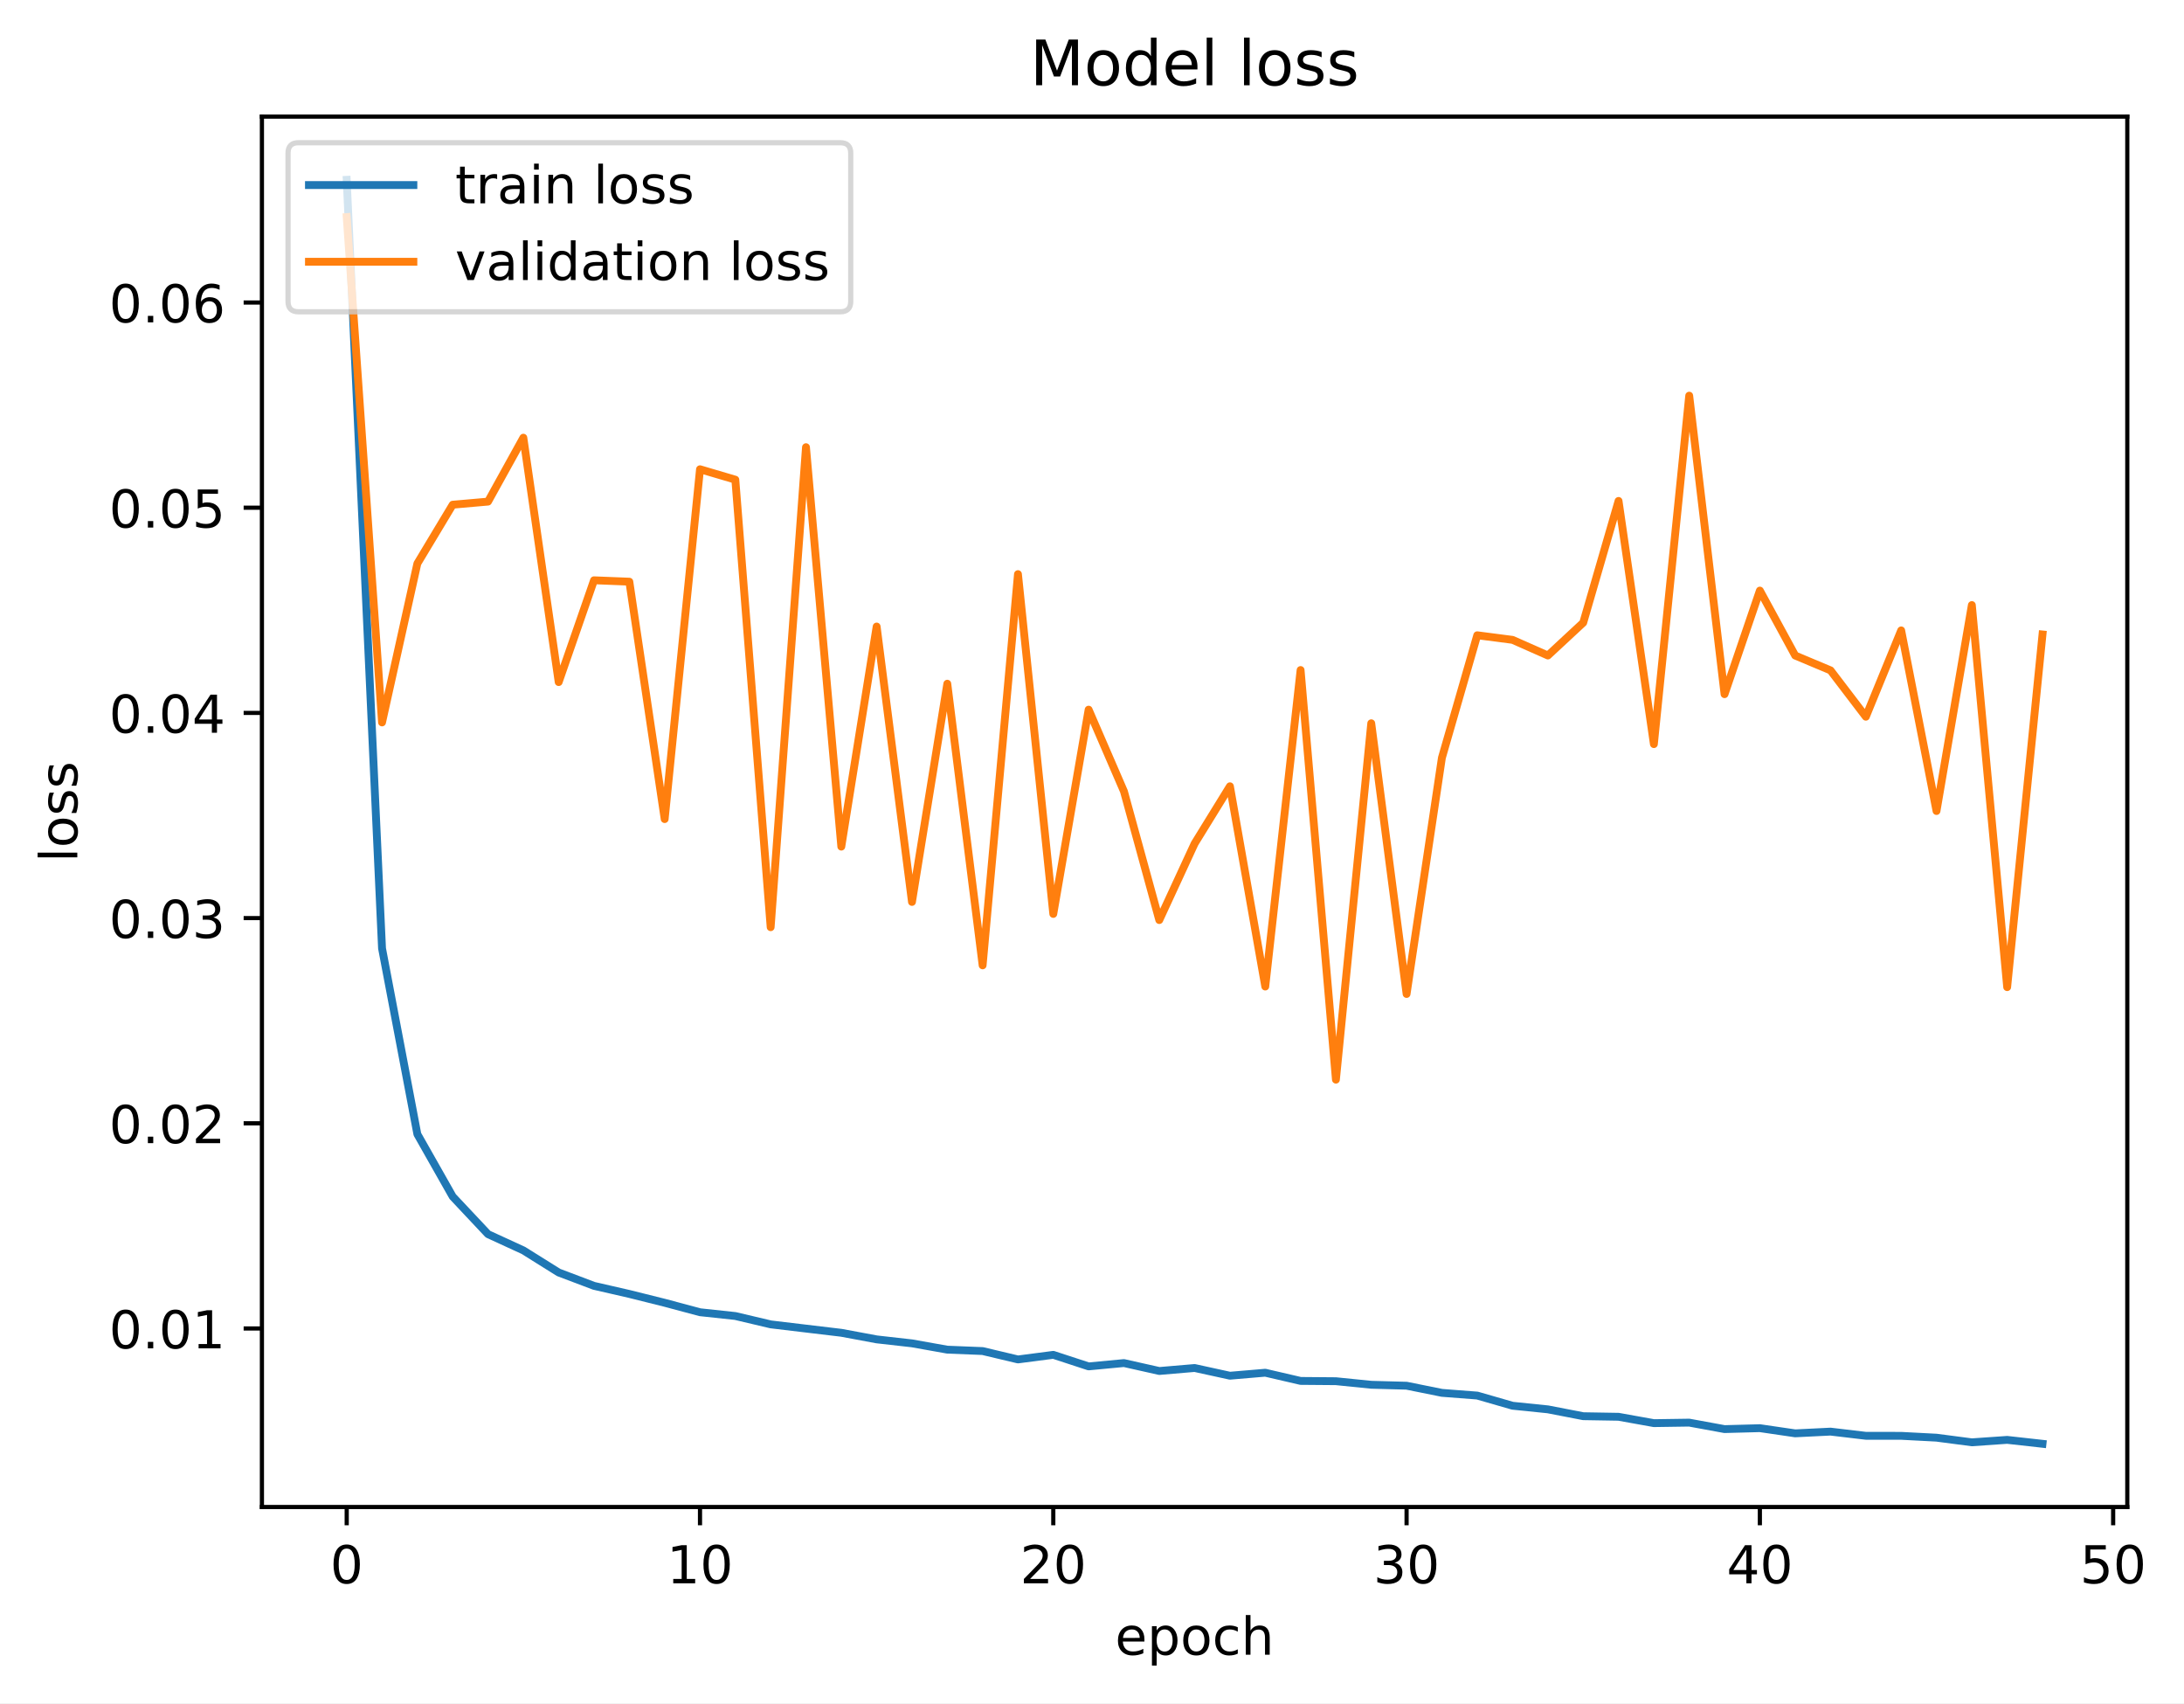
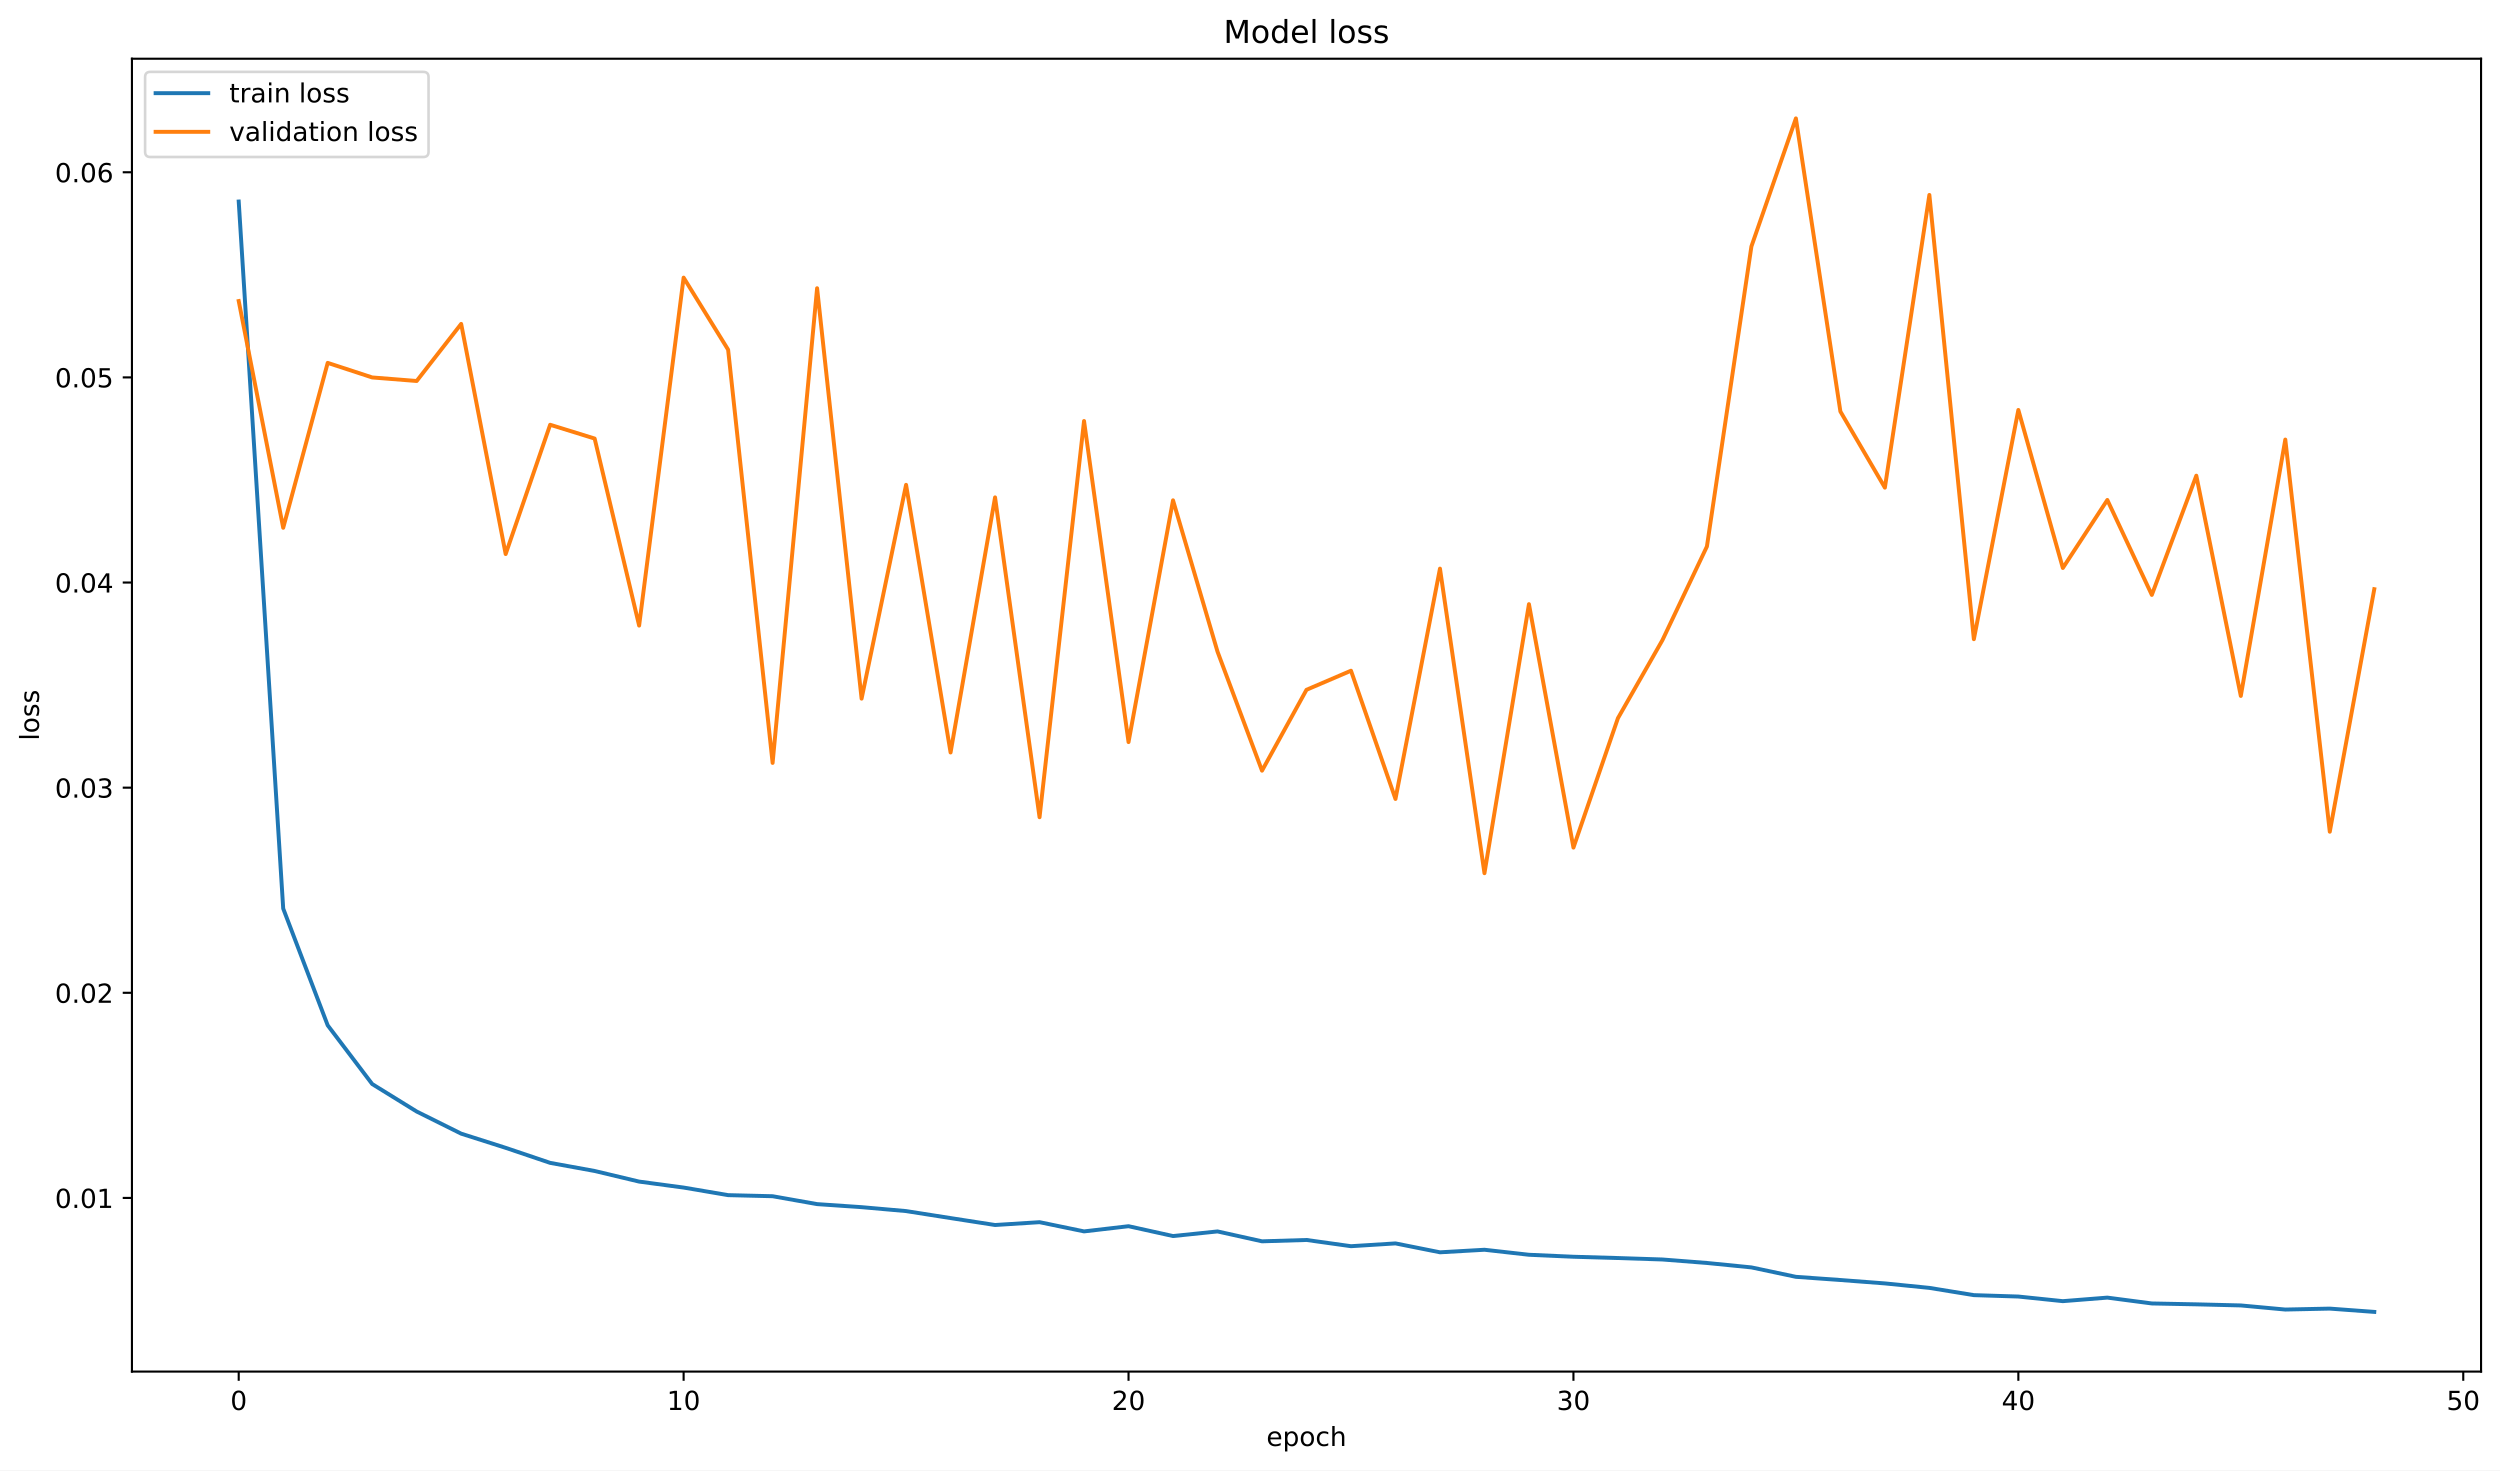
- <svg xmlns="http://www.w3.org/2000/svg" xmlns:xlink="http://www.w3.org/1999/xlink" width="418.121pt" height="325.986pt" viewBox="0 0 418.121 325.986" version="1.1">
+ <svg xmlns="http://www.w3.org/2000/svg" xmlns:xlink="http://www.w3.org/1999/xlink" width="950.144pt" height="558.834pt" viewBox="0 0 950.144 558.834" version="1.1">
  <defs>
    <style type="text/css">*{stroke-linejoin: round; stroke-linecap: butt}</style>
  </defs>
  <g id="figure_1">
    <g id="patch_1">
-       <path d="M 0 325.986  L 418.121 325.986  L 418.121 0  L 0 0  z " style="fill: #ffffff" />
+       <path d="M 0 558.834  L 950.144 558.834  L 950.144 0  L 0 0  z " style="fill: #ffffff" />
    </g>
    <g id="axes_1">
      <g id="patch_2">
-         <path d="M 50.144 288.43  L 407.264 288.43  L 407.264 22.318  L 50.144 22.318  z " style="fill: #ffffff" />
+         <path d="M 50.144 521.278  L 942.944 521.278  L 942.944 22.318  L 50.144 22.318  z " style="fill: #ffffff" />
      </g>
      <g id="matplotlib.axis_1">
        <g id="xtick_1">
          <g id="line2d_1">
            <defs>
-               <path id="mce604f9a13" d="M 0 0  L 0 3.5  " style="stroke: #000000; stroke-width: 0.8" />
-             </defs>
-             <g>
-               <use xlink:href="#mce604f9a13" x="66.376" y="288.43" style="stroke: #000000; stroke-width: 0.8" />
+               <path id="m1350309923" d="M 0 0  L 0 3.5  " style="stroke: #000000; stroke-width: 0.8" />
+             </defs>
+             <g>
+               <use xlink:href="#m1350309923" x="90.726" y="521.278" style="stroke: #000000; stroke-width: 0.8" />
            </g>
          </g>
          <g id="text_1">
-             <g transform="translate(63.19523 303.0286) scale(0.1 -0.1)">
+             <g transform="translate(87.54432 535.8766) scale(0.1 -0.1)">
              <defs>
                <path id="DejaVuSans-30" d="M 2034 4250  Q 1547 4250 1301 3770  Q 1056 3291 1056 2328  Q 1056 1369 1301 889  Q 1547 409 2034 409  Q 2525 409 2770 889  Q 3016 1369 3016 2328  Q 3016 3291 2770 3770  Q 2525 4250 2034 4250  z M 2034 4750  Q 2819 4750 3233 4129  Q 3647 3509 3647 2328  Q 3647 1150 3233 529  Q 2819 -91 2034 -91  Q 1250 -91 836 529  Q 422 1150 422 2328  Q 422 3509 836 4129  Q 1250 4750 2034 4750  z " transform="scale(0.015625)" />
              </defs>
              <use xlink:href="#DejaVuSans-30" />
            </g>
          </g>
        </g>
        <g id="xtick_2">
          <g id="line2d_2">
            <g>
-               <use xlink:href="#mce604f9a13" x="134.013" y="288.43" style="stroke: #000000; stroke-width: 0.8" />
+               <use xlink:href="#m1350309923" x="259.816" y="521.278" style="stroke: #000000; stroke-width: 0.8" />
            </g>
          </g>
          <g id="text_2">
-             <g transform="translate(127.6503 303.0286) scale(0.1 -0.1)">
+             <g transform="translate(253.454 535.8766) scale(0.1 -0.1)">
              <defs>
                <path id="DejaVuSans-31" d="M 794 531  L 1825 531  L 1825 4091  L 703 3866  L 703 4441  L 1819 4666  L 2450 4666  L 2450 531  L 3481 531  L 3481 0  L 794 0  L 794 531  z " transform="scale(0.015625)" />
              </defs>
              <use xlink:href="#DejaVuSans-31" />
              <use xlink:href="#DejaVuSans-30" x="63.623" />
            </g>
          </g>
        </g>
        <g id="xtick_3">
          <g id="line2d_3">
            <g>
-               <use xlink:href="#mce604f9a13" x="201.649" y="288.43" style="stroke: #000000; stroke-width: 0.8" />
+               <use xlink:href="#m1350309923" x="428.907" y="521.278" style="stroke: #000000; stroke-width: 0.8" />
            </g>
          </g>
          <g id="text_3">
-             <g transform="translate(195.2867 303.0286) scale(0.1 -0.1)">
+             <g transform="translate(422.5449 535.8766) scale(0.1 -0.1)">
              <defs>
                <path id="DejaVuSans-32" d="M 1228 531  L 3431 531  L 3431 0  L 469 0  L 469 531  Q 828 903 1448 1529  Q 2069 2156 2228 2338  Q 2531 2678 2651 2914  Q 2772 3150 2772 3378  Q 2772 3750 2511 3984  Q 2250 4219 1831 4219  Q 1534 4219 1204 4116  Q 875 4013 500 3803  L 500 4441  Q 881 4594 1212 4672  Q 1544 4750 1819 4750  Q 2544 4750 2975 4387  Q 3406 4025 3406 3419  Q 3406 3131 3298 2873  Q 3191 2616 2906 2266  Q 2828 2175 2409 1742  Q 1991 1309 1228 531  z " transform="scale(0.015625)" />
              </defs>
              <use xlink:href="#DejaVuSans-32" />
              <use xlink:href="#DejaVuSans-30" x="63.623" />
            </g>
          </g>
        </g>
        <g id="xtick_4">
          <g id="line2d_4">
            <g>
-               <use xlink:href="#mce604f9a13" x="269.286" y="288.43" style="stroke: #000000; stroke-width: 0.8" />
+               <use xlink:href="#m1350309923" x="597.998" y="521.278" style="stroke: #000000; stroke-width: 0.8" />
            </g>
          </g>
          <g id="text_4">
-             <g transform="translate(262.9231 303.0286) scale(0.1 -0.1)">
+             <g transform="translate(591.6358 535.8766) scale(0.1 -0.1)">
              <defs>
                <path id="DejaVuSans-33" d="M 2597 2516  Q 3050 2419 3304 2112  Q 3559 1806 3559 1356  Q 3559 666 3084 287  Q 2609 -91 1734 -91  Q 1441 -91 1130 -33  Q 819 25 488 141  L 488 750  Q 750 597 1062 519  Q 1375 441 1716 441  Q 2309 441 2620 675  Q 2931 909 2931 1356  Q 2931 1769 2642 2001  Q 2353 2234 1838 2234  L 1294 2234  L 1294 2753  L 1863 2753  Q 2328 2753 2575 2939  Q 2822 3125 2822 3475  Q 2822 3834 2567 4026  Q 2313 4219 1838 4219  Q 1578 4219 1281 4162  Q 984 4106 628 3988  L 628 4550  Q 988 4650 1302 4700  Q 1616 4750 1894 4750  Q 2613 4750 3031 4423  Q 3450 4097 3450 3541  Q 3450 3153 3228 2886  Q 3006 2619 2597 2516  z " transform="scale(0.015625)" />
              </defs>
              <use xlink:href="#DejaVuSans-33" />
              <use xlink:href="#DejaVuSans-30" x="63.623" />
            </g>
          </g>
        </g>
        <g id="xtick_5">
          <g id="line2d_5">
            <g>
-               <use xlink:href="#mce604f9a13" x="336.922" y="288.43" style="stroke: #000000; stroke-width: 0.8" />
+               <use xlink:href="#m1350309923" x="767.089" y="521.278" style="stroke: #000000; stroke-width: 0.8" />
            </g>
          </g>
          <g id="text_5">
-             <g transform="translate(330.5594 303.0286) scale(0.1 -0.1)">
+             <g transform="translate(760.7267 535.8766) scale(0.1 -0.1)">
              <defs>
                <path id="DejaVuSans-34" d="M 2419 4116  L 825 1625  L 2419 1625  L 2419 4116  z M 2253 4666  L 3047 4666  L 3047 1625  L 3713 1625  L 3713 1100  L 3047 1100  L 3047 0  L 2419 0  L 2419 1100  L 313 1100  L 313 1709  L 2253 4666  z " transform="scale(0.015625)" />
              </defs>
              <use xlink:href="#DejaVuSans-34" />
              <use xlink:href="#DejaVuSans-30" x="63.623" />
            </g>
          </g>
        </g>
        <g id="xtick_6">
          <g id="line2d_6">
            <g>
-               <use xlink:href="#mce604f9a13" x="404.558" y="288.43" style="stroke: #000000; stroke-width: 0.8" />
+               <use xlink:href="#m1350309923" x="936.18" y="521.278" style="stroke: #000000; stroke-width: 0.8" />
            </g>
          </g>
          <g id="text_6">
-             <g transform="translate(398.1958 303.0286) scale(0.1 -0.1)">
+             <g transform="translate(929.8176 535.8766) scale(0.1 -0.1)">
              <defs>
                <path id="DejaVuSans-35" d="M 691 4666  L 3169 4666  L 3169 4134  L 1269 4134  L 1269 2991  Q 1406 3038 1543 3061  Q 1681 3084 1819 3084  Q 2600 3084 3056 2656  Q 3513 2228 3513 1497  Q 3513 744 3044 326  Q 2575 -91 1722 -91  Q 1428 -91 1123 -41  Q 819 9 494 109  L 494 744  Q 775 591 1075 516  Q 1375 441 1709 441  Q 2250 441 2565 725  Q 2881 1009 2881 1497  Q 2881 1984 2565 2268  Q 2250 2553 1709 2553  Q 1456 2553 1204 2497  Q 953 2441 691 2322  L 691 4666  z " transform="scale(0.015625)" />
              </defs>
              <use xlink:href="#DejaVuSans-35" />
              <use xlink:href="#DejaVuSans-30" x="63.623" />
            </g>
          </g>
        </g>
        <g id="text_7">
-           <g transform="translate(213.4756 316.7067) scale(0.1 -0.1)">
+           <g transform="translate(481.3156 549.5547) scale(0.1 -0.1)">
            <defs>
              <path id="DejaVuSans-65" d="M 3597 1894  L 3597 1613  L 953 1613  Q 991 1019 1311 708  Q 1631 397 2203 397  Q 2534 397 2845 478  Q 3156 559 3463 722  L 3463 178  Q 3153 47 2828 -22  Q 2503 -91 2169 -91  Q 1331 -91 842 396  Q 353 884 353 1716  Q 353 2575 817 3079  Q 1281 3584 2069 3584  Q 2775 3584 3186 3129  Q 3597 2675 3597 1894  z M 3022 2063  Q 3016 2534 2758 2815  Q 2500 3097 2075 3097  Q 1594 3097 1305 2825  Q 1016 2553 972 2059  L 3022 2063  z " transform="scale(0.015625)" />
              <path id="DejaVuSans-70" d="M 1159 525  L 1159 -1331  L 581 -1331  L 581 3500  L 1159 3500  L 1159 2969  Q 1341 3281 1617 3432  Q 1894 3584 2278 3584  Q 2916 3584 3314 3078  Q 3713 2572 3713 1747  Q 3713 922 3314 415  Q 2916 -91 2278 -91  Q 1894 -91 1617 61  Q 1341 213 1159 525  z M 3116 1747  Q 3116 2381 2855 2742  Q 2594 3103 2138 3103  Q 1681 3103 1420 2742  Q 1159 2381 1159 1747  Q 1159 1113 1420 752  Q 1681 391 2138 391  Q 2594 391 2855 752  Q 3116 1113 3116 1747  z " transform="scale(0.015625)" />
              <path id="DejaVuSans-6f" d="M 1959 3097  Q 1497 3097 1228 2736  Q 959 2375 959 1747  Q 959 1119 1226 758  Q 1494 397 1959 397  Q 2419 397 2687 759  Q 2956 1122 2956 1747  Q 2956 2369 2687 2733  Q 2419 3097 1959 3097  z M 1959 3584  Q 2709 3584 3137 3096  Q 3566 2609 3566 1747  Q 3566 888 3137 398  Q 2709 -91 1959 -91  Q 1206 -91 779 398  Q 353 888 353 1747  Q 353 2609 779 3096  Q 1206 3584 1959 3584  z " transform="scale(0.015625)" />
              <path id="DejaVuSans-63" d="M 3122 3366  L 3122 2828  Q 2878 2963 2633 3030  Q 2388 3097 2138 3097  Q 1578 3097 1268 2742  Q 959 2388 959 1747  Q 959 1106 1268 751  Q 1578 397 2138 397  Q 2388 397 2633 464  Q 2878 531 3122 666  L 3122 134  Q 2881 22 2623 -34  Q 2366 -91 2075 -91  Q 1284 -91 818 406  Q 353 903 353 1747  Q 353 2603 823 3093  Q 1294 3584 2113 3584  Q 2378 3584 2631 3529  Q 2884 3475 3122 3366  z " transform="scale(0.015625)" />
              <path id="DejaVuSans-68" d="M 3513 2113  L 3513 0  L 2938 0  L 2938 2094  Q 2938 2591 2744 2837  Q 2550 3084 2163 3084  Q 1697 3084 1428 2787  Q 1159 2491 1159 1978  L 1159 0  L 581 0  L 581 4863  L 1159 4863  L 1159 2956  Q 1366 3272 1645 3428  Q 1925 3584 2291 3584  Q 2894 3584 3203 3211  Q 3513 2838 3513 2113  z " transform="scale(0.015625)" />
            </defs>
            <use xlink:href="#DejaVuSans-65" />
            <use xlink:href="#DejaVuSans-70" x="61.523" />
            <use xlink:href="#DejaVuSans-6f" x="125" />
            <use xlink:href="#DejaVuSans-63" x="186.182" />
            <use xlink:href="#DejaVuSans-68" x="241.162" />
          </g>
        </g>
      </g>
      <g id="matplotlib.axis_2">
        <g id="ytick_1">
          <g id="line2d_7">
            <defs>
-               <path id="md0dd5db6f7" d="M 0 0  L -3.5 0  " style="stroke: #000000; stroke-width: 0.8" />
-             </defs>
-             <g>
-               <use xlink:href="#md0dd5db6f7" x="50.144" y="254.265" style="stroke: #000000; stroke-width: 0.8" />
+               <path id="m9e7eb9d4c4" d="M 0 0  L -3.5 0  " style="stroke: #000000; stroke-width: 0.8" />
+             </defs>
+             <g>
+               <use xlink:href="#m9e7eb9d4c4" x="50.144" y="455.288" style="stroke: #000000; stroke-width: 0.8" />
            </g>
          </g>
          <g id="text_8">
-             <g transform="translate(20.87813 258.0638) scale(0.1 -0.1)">
+             <g transform="translate(20.87813 459.0867) scale(0.1 -0.1)">
              <defs>
                <path id="DejaVuSans-2e" d="M 684 794  L 1344 794  L 1344 0  L 684 0  L 684 794  z " transform="scale(0.015625)" />
              </defs>
              <use xlink:href="#DejaVuSans-30" />
              <use xlink:href="#DejaVuSans-2e" x="63.623" />
              <use xlink:href="#DejaVuSans-30" x="95.41" />
              <use xlink:href="#DejaVuSans-31" x="159.033" />
            </g>
          </g>
        </g>
        <g id="ytick_2">
          <g id="line2d_8">
            <g>
-               <use xlink:href="#md0dd5db6f7" x="50.144" y="214.991" style="stroke: #000000; stroke-width: 0.8" />
+               <use xlink:href="#m9e7eb9d4c4" x="50.144" y="377.324" style="stroke: #000000; stroke-width: 0.8" />
            </g>
          </g>
          <g id="text_9">
-             <g transform="translate(20.87813 218.7905) scale(0.1 -0.1)">
+             <g transform="translate(20.87813 381.1228) scale(0.1 -0.1)">
              <use xlink:href="#DejaVuSans-30" />
              <use xlink:href="#DejaVuSans-2e" x="63.623" />
              <use xlink:href="#DejaVuSans-30" x="95.41" />
              <use xlink:href="#DejaVuSans-32" x="159.033" />
            </g>
          </g>
        </g>
        <g id="ytick_3">
          <g id="line2d_9">
            <g>
-               <use xlink:href="#md0dd5db6f7" x="50.144" y="175.718" style="stroke: #000000; stroke-width: 0.8" />
+               <use xlink:href="#m9e7eb9d4c4" x="50.144" y="299.36" style="stroke: #000000; stroke-width: 0.8" />
            </g>
          </g>
          <g id="text_10">
-             <g transform="translate(20.87813 179.5171) scale(0.1 -0.1)">
+             <g transform="translate(20.87813 303.1589) scale(0.1 -0.1)">
              <use xlink:href="#DejaVuSans-30" />
              <use xlink:href="#DejaVuSans-2e" x="63.623" />
              <use xlink:href="#DejaVuSans-30" x="95.41" />
              <use xlink:href="#DejaVuSans-33" x="159.033" />
            </g>
          </g>
        </g>
        <g id="ytick_4">
          <g id="line2d_10">
            <g>
-               <use xlink:href="#md0dd5db6f7" x="50.144" y="136.445" style="stroke: #000000; stroke-width: 0.8" />
+               <use xlink:href="#m9e7eb9d4c4" x="50.144" y="221.396" style="stroke: #000000; stroke-width: 0.8" />
            </g>
          </g>
          <g id="text_11">
-             <g transform="translate(20.87813 140.2438) scale(0.1 -0.1)">
+             <g transform="translate(20.87813 225.1949) scale(0.1 -0.1)">
              <use xlink:href="#DejaVuSans-30" />
              <use xlink:href="#DejaVuSans-2e" x="63.623" />
              <use xlink:href="#DejaVuSans-30" x="95.41" />
              <use xlink:href="#DejaVuSans-34" x="159.033" />
            </g>
          </g>
        </g>
        <g id="ytick_5">
          <g id="line2d_11">
            <g>
-               <use xlink:href="#md0dd5db6f7" x="50.144" y="97.171" style="stroke: #000000; stroke-width: 0.8" />
+               <use xlink:href="#m9e7eb9d4c4" x="50.144" y="143.432" style="stroke: #000000; stroke-width: 0.8" />
            </g>
          </g>
          <g id="text_12">
-             <g transform="translate(20.87813 100.9704) scale(0.1 -0.1)">
+             <g transform="translate(20.87813 147.231) scale(0.1 -0.1)">
              <use xlink:href="#DejaVuSans-30" />
              <use xlink:href="#DejaVuSans-2e" x="63.623" />
              <use xlink:href="#DejaVuSans-30" x="95.41" />
              <use xlink:href="#DejaVuSans-35" x="159.033" />
            </g>
          </g>
        </g>
        <g id="ytick_6">
          <g id="line2d_12">
            <g>
-               <use xlink:href="#md0dd5db6f7" x="50.144" y="57.898" style="stroke: #000000; stroke-width: 0.8" />
+               <use xlink:href="#m9e7eb9d4c4" x="50.144" y="65.468" style="stroke: #000000; stroke-width: 0.8" />
            </g>
          </g>
          <g id="text_13">
-             <g transform="translate(20.87813 61.69711) scale(0.1 -0.1)">
+             <g transform="translate(20.87813 69.26705) scale(0.1 -0.1)">
              <defs>
                <path id="DejaVuSans-36" d="M 2113 2584  Q 1688 2584 1439 2293  Q 1191 2003 1191 1497  Q 1191 994 1439 701  Q 1688 409 2113 409  Q 2538 409 2786 701  Q 3034 994 3034 1497  Q 3034 2003 2786 2293  Q 2538 2584 2113 2584  z M 3366 4563  L 3366 3988  Q 3128 4100 2886 4159  Q 2644 4219 2406 4219  Q 1781 4219 1451 3797  Q 1122 3375 1075 2522  Q 1259 2794 1537 2939  Q 1816 3084 2150 3084  Q 2853 3084 3261 2657  Q 3669 2231 3669 1497  Q 3669 778 3244 343  Q 2819 -91 2113 -91  Q 1303 -91 875 529  Q 447 1150 447 2328  Q 447 3434 972 4092  Q 1497 4750 2381 4750  Q 2619 4750 2861 4703  Q 3103 4656 3366 4563  z " transform="scale(0.015625)" />
              </defs>
              <use xlink:href="#DejaVuSans-30" />
              <use xlink:href="#DejaVuSans-2e" x="63.623" />
              <use xlink:href="#DejaVuSans-30" x="95.41" />
              <use xlink:href="#DejaVuSans-36" x="159.033" />
            </g>
          </g>
        </g>
        <g id="text_14">
-           <g transform="translate(14.79844 165.0319) rotate(-90) scale(0.1 -0.1)">
+           <g transform="translate(14.79844 281.4559) rotate(-90) scale(0.1 -0.1)">
            <defs>
              <path id="DejaVuSans-6c" d="M 603 4863  L 1178 4863  L 1178 0  L 603 0  L 603 4863  z " transform="scale(0.015625)" />
              <path id="DejaVuSans-73" d="M 2834 3397  L 2834 2853  Q 2591 2978 2328 3040  Q 2066 3103 1784 3103  Q 1356 3103 1142 2972  Q 928 2841 928 2578  Q 928 2378 1081 2264  Q 1234 2150 1697 2047  L 1894 2003  Q 2506 1872 2764 1633  Q 3022 1394 3022 966  Q 3022 478 2636 193  Q 2250 -91 1575 -91  Q 1294 -91 989 -36  Q 684 19 347 128  L 347 722  Q 666 556 975 473  Q 1284 391 1588 391  Q 1994 391 2212 530  Q 2431 669 2431 922  Q 2431 1156 2273 1281  Q 2116 1406 1581 1522  L 1381 1569  Q 847 1681 609 1914  Q 372 2147 372 2553  Q 372 3047 722 3315  Q 1072 3584 1716 3584  Q 2034 3584 2315 3537  Q 2597 3491 2834 3397  z " transform="scale(0.015625)" />
            </defs>
            <use xlink:href="#DejaVuSans-6c" />
            <use xlink:href="#DejaVuSans-6f" x="27.783" />
            <use xlink:href="#DejaVuSans-73" x="88.965" />
            <use xlink:href="#DejaVuSans-73" x="141.064" />
          </g>
        </g>
      </g>
      <g id="line2d_13">
-         <path d="M 66.376 34.414  L 73.14 181.511  L 79.904 217.077  L 86.667 229.013  L 93.431 236.211  L 100.195 239.318  L 106.958 243.548  L 113.722 246.105  L 120.486 247.656  L 127.249 249.343  L 134.013 251.153  L 140.776 251.877  L 147.54 253.475  L 154.304 254.283  L 161.067 255.088  L 167.831 256.347  L 174.595 257.11  L 181.358 258.315  L 188.122 258.583  L 194.886 260.188  L 201.649 259.306  L 208.413 261.519  L 215.176 260.881  L 221.94 262.4  L 228.704 261.825  L 235.467 263.304  L 242.231 262.729  L 248.995 264.299  L 255.758 264.354  L 262.522 265.036  L 269.286 265.217  L 276.049 266.583  L 282.813 267.102  L 289.576 269.05  L 296.34 269.74  L 303.104 271.051  L 309.867 271.163  L 316.631 272.38  L 323.395 272.281  L 330.158 273.521  L 336.922 273.343  L 343.686 274.333  L 350.449 274.002  L 357.213 274.803  L 363.976 274.81  L 370.74 275.163  L 377.504 276.049  L 384.267 275.582  L 391.031 276.334  " clip-path="url(#pf207b8ffda)" style="fill: none; stroke: #1f77b4; stroke-width: 1.5; stroke-linecap: square" />
+         <path d="M 90.726 76.595  L 107.635 345.31  L 124.544 389.683  L 141.453 411.997  L 158.362 422.448  L 175.271 430.856  L 192.18 436.244  L 209.089 441.961  L 225.998 445.041  L 242.907 449.075  L 259.816 451.343  L 276.726 454.224  L 293.635 454.633  L 310.544 457.634  L 327.453 458.792  L 344.362 460.284  L 361.271 462.942  L 378.18 465.572  L 395.089 464.5  L 411.998 468.002  L 428.907 466.03  L 445.816 469.769  L 462.726 468.014  L 479.635 471.773  L 496.544 471.26  L 513.453 473.628  L 530.362 472.566  L 547.271 475.95  L 564.18 474.98  L 581.089 476.884  L 597.998 477.636  L 614.907 478.128  L 631.816 478.678  L 648.726 480.001  L 665.635 481.687  L 682.544 485.268  L 699.453 486.48  L 716.362 487.77  L 733.271 489.474  L 750.18 492.226  L 767.089 492.759  L 783.998 494.514  L 800.907 493.17  L 817.816 495.388  L 834.726 495.724  L 851.635 496.142  L 868.544 497.703  L 885.453 497.346  L 902.362 498.598  " clip-path="url(#p9638b5c335)" style="fill: none; stroke: #1f77b4; stroke-width: 1.5; stroke-linecap: square" />
      </g>
      <g id="line2d_14">
-         <path d="M 66.376 41.547  L 73.14 138.268  L 79.904 107.851  L 86.667 96.598  L 93.431 96.003  L 100.195 83.773  L 106.958 130.548  L 113.722 111.062  L 120.486 111.328  L 127.249 156.769  L 134.013 89.812  L 140.776 91.806  L 147.54 177.461  L 154.304 85.59  L 161.067 162.037  L 167.831 119.914  L 174.595 172.625  L 181.358 130.858  L 188.122 184.762  L 194.886 109.884  L 201.649 174.921  L 208.413 135.822  L 215.176 151.459  L 221.94 176.096  L 228.704 161.46  L 235.467 150.489  L 242.231 188.817  L 248.995 128.239  L 255.758 206.639  L 262.522 138.43  L 269.286 190.242  L 276.049 145.038  L 282.813 121.585  L 289.576 122.465  L 296.34 125.457  L 303.104 119.178  L 309.867 95.874  L 316.631 142.421  L 323.395 75.724  L 330.158 132.861  L 336.922 113.035  L 343.686 125.467  L 350.449 128.303  L 357.213 137.176  L 363.976 120.654  L 370.74 155.224  L 377.504 115.804  L 384.267 188.933  L 391.031 121.432  " clip-path="url(#pf207b8ffda)" style="fill: none; stroke: #ff7f0e; stroke-width: 1.5; stroke-linecap: square" />
+         <path d="M 90.726 114.416  L 107.635 200.587  L 124.544 137.913  L 141.453 143.452  L 158.362 144.799  L 175.271 123.1  L 192.18 210.573  L 209.089 161.435  L 225.998 166.676  L 242.907 237.759  L 259.816 105.515  L 276.726 132.905  L 293.635 289.95  L 310.544 109.549  L 327.453 265.524  L 344.362 184.265  L 361.271 285.988  L 378.18 189.034  L 395.089 310.591  L 411.998 160.009  L 428.907 282.034  L 445.816 190.149  L 462.726 247.663  L 479.635 292.901  L 496.544 262.161  L 513.453 254.911  L 530.362 303.648  L 547.271 216.111  L 564.18 331.863  L 581.089 229.616  L 597.998 322.137  L 614.907 272.951  L 631.816 243.295  L 648.726 207.695  L 665.635 93.668  L 682.544 44.998  L 699.453 156.388  L 716.362 185.336  L 733.271 74.089  L 750.18 242.928  L 767.089 155.812  L 783.998 215.866  L 800.907 190.019  L 817.816 226.1  L 834.726 180.789  L 851.635 264.497  L 868.544 167.061  L 885.453 316.101  L 902.362 223.92  " clip-path="url(#p9638b5c335)" style="fill: none; stroke: #ff7f0e; stroke-width: 1.5; stroke-linecap: square" />
      </g>
      <g id="patch_3">
-         <path d="M 50.144 288.43  L 50.144 22.318  " style="fill: none; stroke: #000000; stroke-width: 0.8; stroke-linejoin: miter; stroke-linecap: square" />
+         <path d="M 50.144 521.278  L 50.144 22.318  " style="fill: none; stroke: #000000; stroke-width: 0.8; stroke-linejoin: miter; stroke-linecap: square" />
      </g>
      <g id="patch_4">
-         <path d="M 407.264 288.43  L 407.264 22.318  " style="fill: none; stroke: #000000; stroke-width: 0.8; stroke-linejoin: miter; stroke-linecap: square" />
+         <path d="M 942.944 521.278  L 942.944 22.318  " style="fill: none; stroke: #000000; stroke-width: 0.8; stroke-linejoin: miter; stroke-linecap: square" />
      </g>
      <g id="patch_5">
-         <path d="M 50.144 288.43  L 407.264 288.43  " style="fill: none; stroke: #000000; stroke-width: 0.8; stroke-linejoin: miter; stroke-linecap: square" />
+         <path d="M 50.144 521.278  L 942.944 521.278  " style="fill: none; stroke: #000000; stroke-width: 0.8; stroke-linejoin: miter; stroke-linecap: square" />
      </g>
      <g id="patch_6">
-         <path d="M 50.144 22.318  L 407.264 22.318  " style="fill: none; stroke: #000000; stroke-width: 0.8; stroke-linejoin: miter; stroke-linecap: square" />
+         <path d="M 50.144 22.318  L 942.944 22.318  " style="fill: none; stroke: #000000; stroke-width: 0.8; stroke-linejoin: miter; stroke-linecap: square" />
      </g>
      <g id="text_15">
-         <g transform="translate(197.1916 16.31812) scale(0.12 -0.12)">
+         <g transform="translate(465.0316 16.31812) scale(0.12 -0.12)">
          <defs>
            <path id="DejaVuSans-4d" d="M 628 4666  L 1569 4666  L 2759 1491  L 3956 4666  L 4897 4666  L 4897 0  L 4281 0  L 4281 4097  L 3078 897  L 2444 897  L 1241 4097  L 1241 0  L 628 0  L 628 4666  z " transform="scale(0.015625)" />
            <path id="DejaVuSans-64" d="M 2906 2969  L 2906 4863  L 3481 4863  L 3481 0  L 2906 0  L 2906 525  Q 2725 213 2448 61  Q 2172 -91 1784 -91  Q 1150 -91 751 415  Q 353 922 353 1747  Q 353 2572 751 3078  Q 1150 3584 1784 3584  Q 2172 3584 2448 3432  Q 2725 3281 2906 2969  z M 947 1747  Q 947 1113 1208 752  Q 1469 391 1925 391  Q 2381 391 2643 752  Q 2906 1113 2906 1747  Q 2906 2381 2643 2742  Q 2381 3103 1925 3103  Q 1469 3103 1208 2742  Q 947 2381 947 1747  z " transform="scale(0.015625)" />
            <path id="DejaVuSans-20" transform="scale(0.015625)" />
          </defs>
          <use xlink:href="#DejaVuSans-4d" />
          <use xlink:href="#DejaVuSans-6f" x="86.279" />
          <use xlink:href="#DejaVuSans-64" x="147.461" />
          <use xlink:href="#DejaVuSans-65" x="210.938" />
          <use xlink:href="#DejaVuSans-6c" x="272.461" />
          <use xlink:href="#DejaVuSans-20" x="300.244" />
          <use xlink:href="#DejaVuSans-6c" x="332.031" />
          <use xlink:href="#DejaVuSans-6f" x="359.814" />
          <use xlink:href="#DejaVuSans-73" x="420.996" />
          <use xlink:href="#DejaVuSans-73" x="473.096" />
        </g>
      </g>
      <g id="legend_1">
        <g id="patch_7">
          <path d="M 57.144 59.674  L 160.872 59.674  Q 162.872 59.674 162.872 57.674  L 162.872 29.318  Q 162.872 27.318 160.872 27.318  L 57.144 27.318  Q 55.144 27.318 55.144 29.318  L 55.144 57.674  Q 55.144 59.674 57.144 59.674  z " style="fill: #ffffff; opacity: 0.8; stroke: #cccccc; stroke-linejoin: miter" />
        </g>
        <g id="line2d_15">
          <path d="M 59.144 35.417  L 69.144 35.417  L 79.144 35.417  " style="fill: none; stroke: #1f77b4; stroke-width: 1.5; stroke-linecap: square" />
        </g>
        <g id="text_16">
          <g transform="translate(87.14375 38.91656) scale(0.1 -0.1)">
            <defs>
              <path id="DejaVuSans-74" d="M 1172 4494  L 1172 3500  L 2356 3500  L 2356 3053  L 1172 3053  L 1172 1153  Q 1172 725 1289 603  Q 1406 481 1766 481  L 2356 481  L 2356 0  L 1766 0  Q 1100 0 847 248  Q 594 497 594 1153  L 594 3053  L 172 3053  L 172 3500  L 594 3500  L 594 4494  L 1172 4494  z " transform="scale(0.015625)" />
              <path id="DejaVuSans-72" d="M 2631 2963  Q 2534 3019 2420 3045  Q 2306 3072 2169 3072  Q 1681 3072 1420 2755  Q 1159 2438 1159 1844  L 1159 0  L 581 0  L 581 3500  L 1159 3500  L 1159 2956  Q 1341 3275 1631 3429  Q 1922 3584 2338 3584  Q 2397 3584 2469 3576  Q 2541 3569 2628 3553  L 2631 2963  z " transform="scale(0.015625)" />
              <path id="DejaVuSans-61" d="M 2194 1759  Q 1497 1759 1228 1600  Q 959 1441 959 1056  Q 959 750 1161 570  Q 1363 391 1709 391  Q 2188 391 2477 730  Q 2766 1069 2766 1631  L 2766 1759  L 2194 1759  z M 3341 1997  L 3341 0  L 2766 0  L 2766 531  Q 2569 213 2275 61  Q 1981 -91 1556 -91  Q 1019 -91 701 211  Q 384 513 384 1019  Q 384 1609 779 1909  Q 1175 2209 1959 2209  L 2766 2209  L 2766 2266  Q 2766 2663 2505 2880  Q 2244 3097 1772 3097  Q 1472 3097 1187 3025  Q 903 2953 641 2809  L 641 3341  Q 956 3463 1253 3523  Q 1550 3584 1831 3584  Q 2591 3584 2966 3190  Q 3341 2797 3341 1997  z " transform="scale(0.015625)" />
              <path id="DejaVuSans-69" d="M 603 3500  L 1178 3500  L 1178 0  L 603 0  L 603 3500  z M 603 4863  L 1178 4863  L 1178 4134  L 603 4134  L 603 4863  z " transform="scale(0.015625)" />
              <path id="DejaVuSans-6e" d="M 3513 2113  L 3513 0  L 2938 0  L 2938 2094  Q 2938 2591 2744 2837  Q 2550 3084 2163 3084  Q 1697 3084 1428 2787  Q 1159 2491 1159 1978  L 1159 0  L 581 0  L 581 3500  L 1159 3500  L 1159 2956  Q 1366 3272 1645 3428  Q 1925 3584 2291 3584  Q 2894 3584 3203 3211  Q 3513 2838 3513 2113  z " transform="scale(0.015625)" />
            </defs>
            <use xlink:href="#DejaVuSans-74" />
            <use xlink:href="#DejaVuSans-72" x="39.209" />
            <use xlink:href="#DejaVuSans-61" x="80.322" />
            <use xlink:href="#DejaVuSans-69" x="141.602" />
            <use xlink:href="#DejaVuSans-6e" x="169.385" />
            <use xlink:href="#DejaVuSans-20" x="232.764" />
            <use xlink:href="#DejaVuSans-6c" x="264.551" />
            <use xlink:href="#DejaVuSans-6f" x="292.334" />
            <use xlink:href="#DejaVuSans-73" x="353.516" />
            <use xlink:href="#DejaVuSans-73" x="405.615" />
          </g>
        </g>
        <g id="line2d_16">
          <path d="M 59.144 50.095  L 69.144 50.095  L 79.144 50.095  " style="fill: none; stroke: #ff7f0e; stroke-width: 1.5; stroke-linecap: square" />
        </g>
        <g id="text_17">
          <g transform="translate(87.14375 53.59469) scale(0.1 -0.1)">
            <defs>
              <path id="DejaVuSans-76" d="M 191 3500  L 800 3500  L 1894 563  L 2988 3500  L 3597 3500  L 2284 0  L 1503 0  L 191 3500  z " transform="scale(0.015625)" />
            </defs>
            <use xlink:href="#DejaVuSans-76" />
            <use xlink:href="#DejaVuSans-61" x="59.18" />
            <use xlink:href="#DejaVuSans-6c" x="120.459" />
            <use xlink:href="#DejaVuSans-69" x="148.242" />
            <use xlink:href="#DejaVuSans-64" x="176.025" />
            <use xlink:href="#DejaVuSans-61" x="239.502" />
            <use xlink:href="#DejaVuSans-74" x="300.781" />
            <use xlink:href="#DejaVuSans-69" x="339.99" />
            <use xlink:href="#DejaVuSans-6f" x="367.773" />
            <use xlink:href="#DejaVuSans-6e" x="428.955" />
            <use xlink:href="#DejaVuSans-20" x="492.334" />
            <use xlink:href="#DejaVuSans-6c" x="524.121" />
            <use xlink:href="#DejaVuSans-6f" x="551.904" />
            <use xlink:href="#DejaVuSans-73" x="613.086" />
            <use xlink:href="#DejaVuSans-73" x="665.186" />
          </g>
        </g>
      </g>
    </g>
  </g>
  <defs>
-     <clipPath id="pf207b8ffda">
-       <rect x="50.144" y="22.318" width="357.12" height="266.112" />
+     <clipPath id="p9638b5c335">
+       <rect x="50.144" y="22.318" width="892.8" height="498.96" />
    </clipPath>
  </defs>
</svg>
